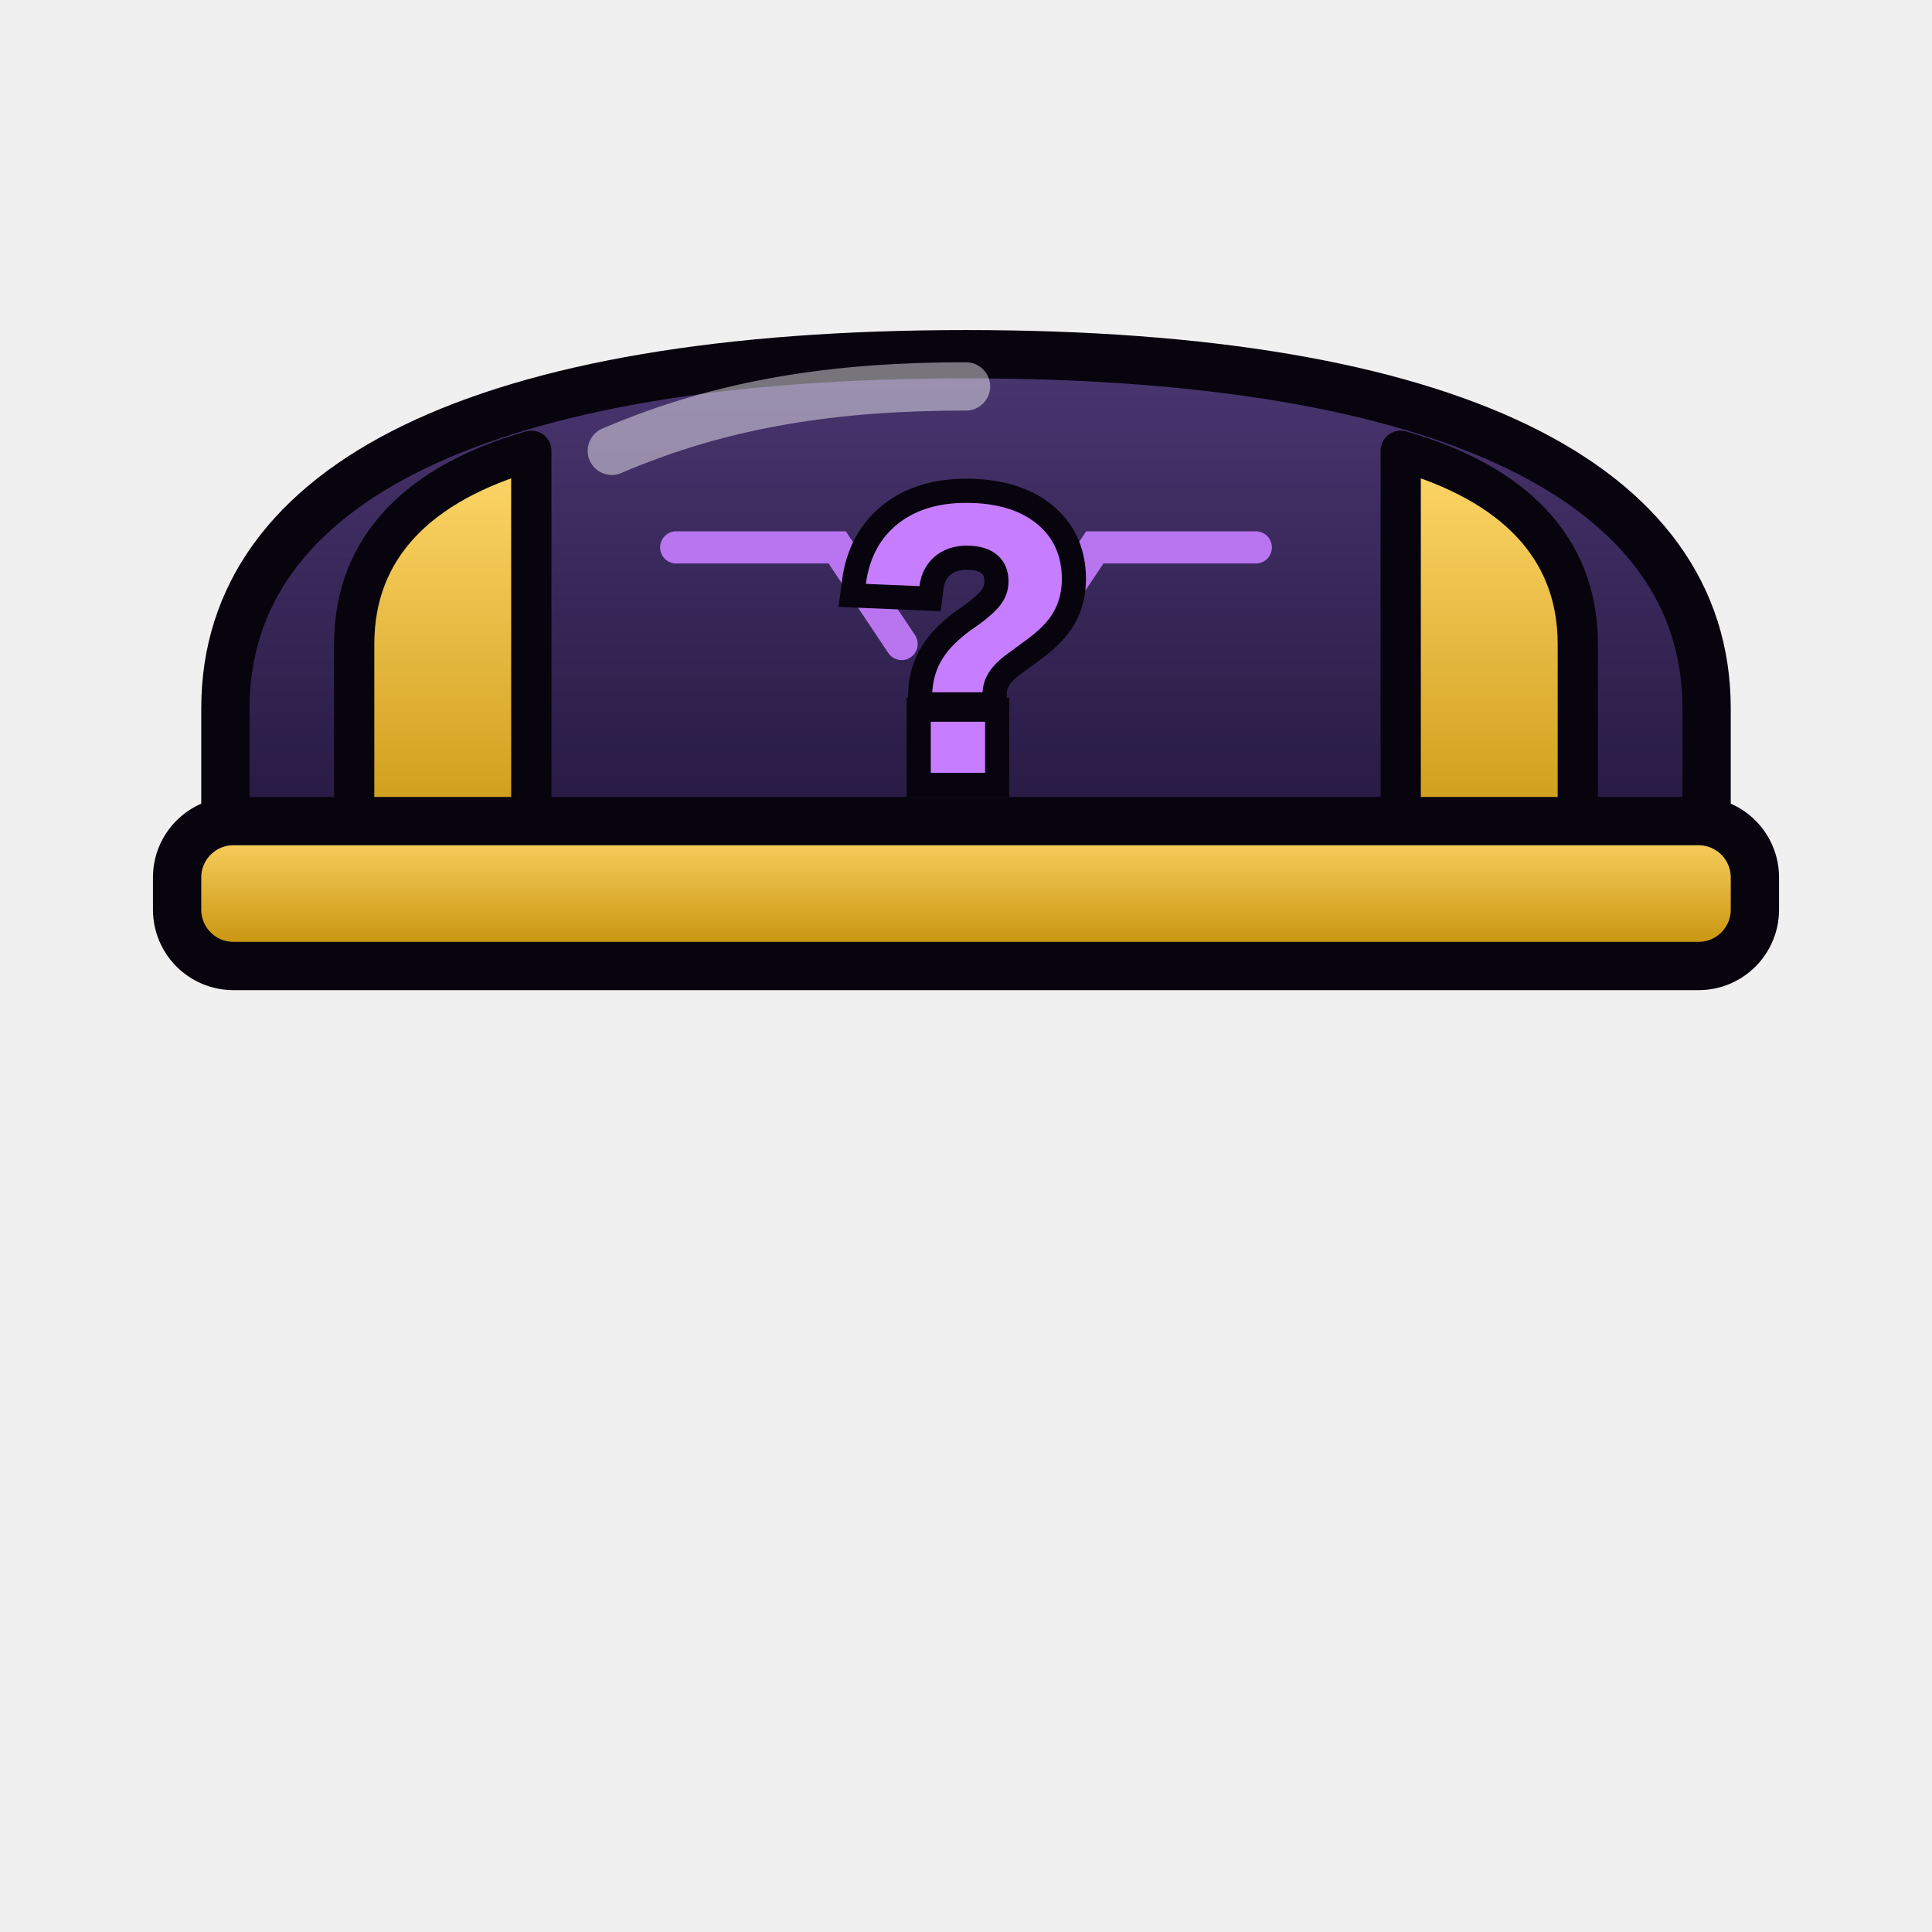
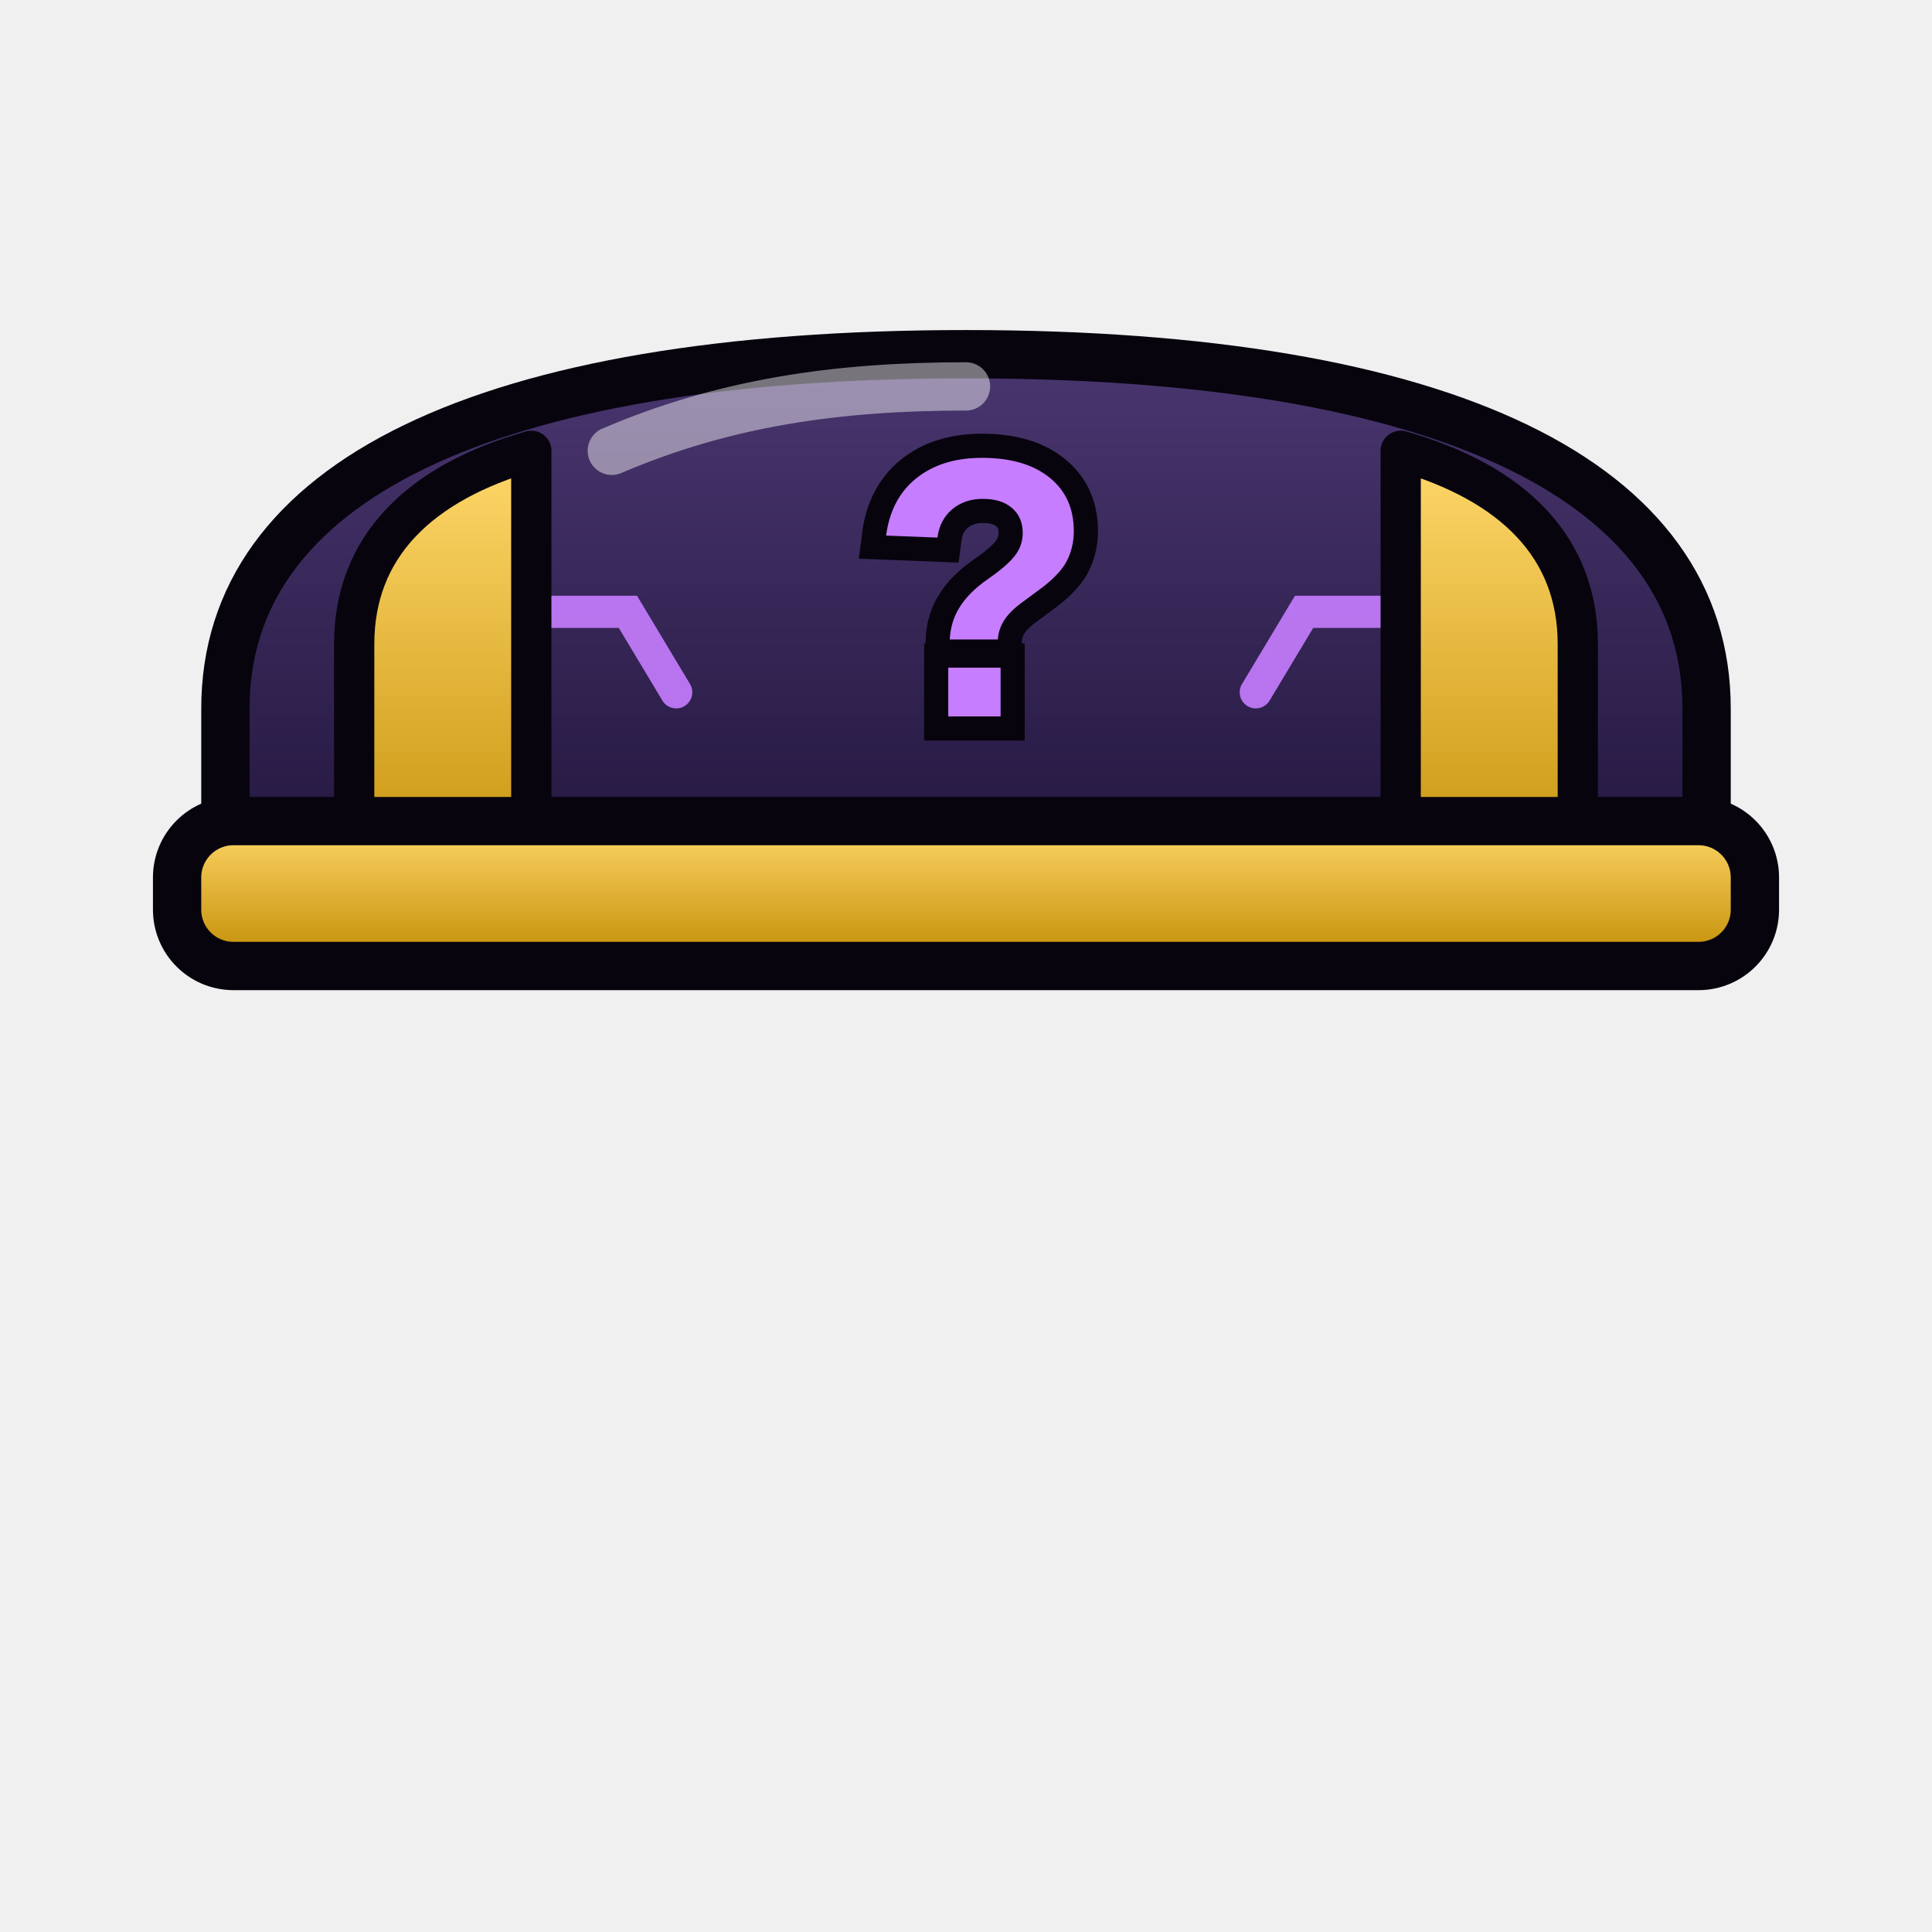
<svg xmlns="http://www.w3.org/2000/svg" viewBox="0 0 120 120" width="120" height="120">
  <defs>
    <linearGradient id="l" x1="0" y1="0" x2="0" y2="1">
      <stop offset="0" stop-color="#4A3670" />
      <stop offset="1" stop-color="#1E1338" />
    </linearGradient>
    <linearGradient id="g" x1="0" y1="0" x2="0" y2="1">
      <stop offset="0" stop-color="#FFD86B" />
      <stop offset="1" stop-color="#C08A00" />
    </linearGradient>
  </defs>
  <path d="M14 58V44C14 30 30 22 60 22S106 30 106 44V58Z" fill="url(#l)" stroke="#07040E" stroke-width="3" stroke-linejoin="round" />
-   <path d="M42 34h10l4 6M78 34H68l-4 6" fill="none" stroke="#C77DFF" stroke-width="2" stroke-linecap="round" opacity=".9" />
+   <path d="M30 38h9l3 5M90 38h-9l-3 5" fill="none" stroke="#C77DFF" stroke-width="2" stroke-linecap="round" opacity=".9" />
  <path d="M22 58V40c0-6 4-10 11-12v30z" fill="url(#g)" stroke="#07040E" stroke-width="2.5" stroke-linejoin="round" />
  <path d="M98 58V40c0-6-4-10-11-12v30z" fill="url(#g)" stroke="#07040E" stroke-width="2.5" stroke-linejoin="round" />
  <path d="M38 28c7-3 14-4 22-4" fill="none" stroke="#fff" stroke-width="3" stroke-linecap="round" opacity=".45" />
  <rect x="11" y="51" width="98" height="9" rx="3.5" fill="url(#g)" stroke="#07040E" stroke-width="3" />
-   <text x="60" y="48" text-anchor="middle" font-family="Arial Black, Arial, sans-serif" font-weight="900" font-size="24" fill="#C77DFF" stroke="#07040E" stroke-width="3" paint-order="stroke">?</text>
+   <text x="61" y="44.5" text-anchor="middle" font-family="Arial Black, Arial, sans-serif" font-weight="900" font-size="23" fill="#C77DFF" stroke="#07040E" stroke-width="3" paint-order="stroke">?</text>
</svg>
